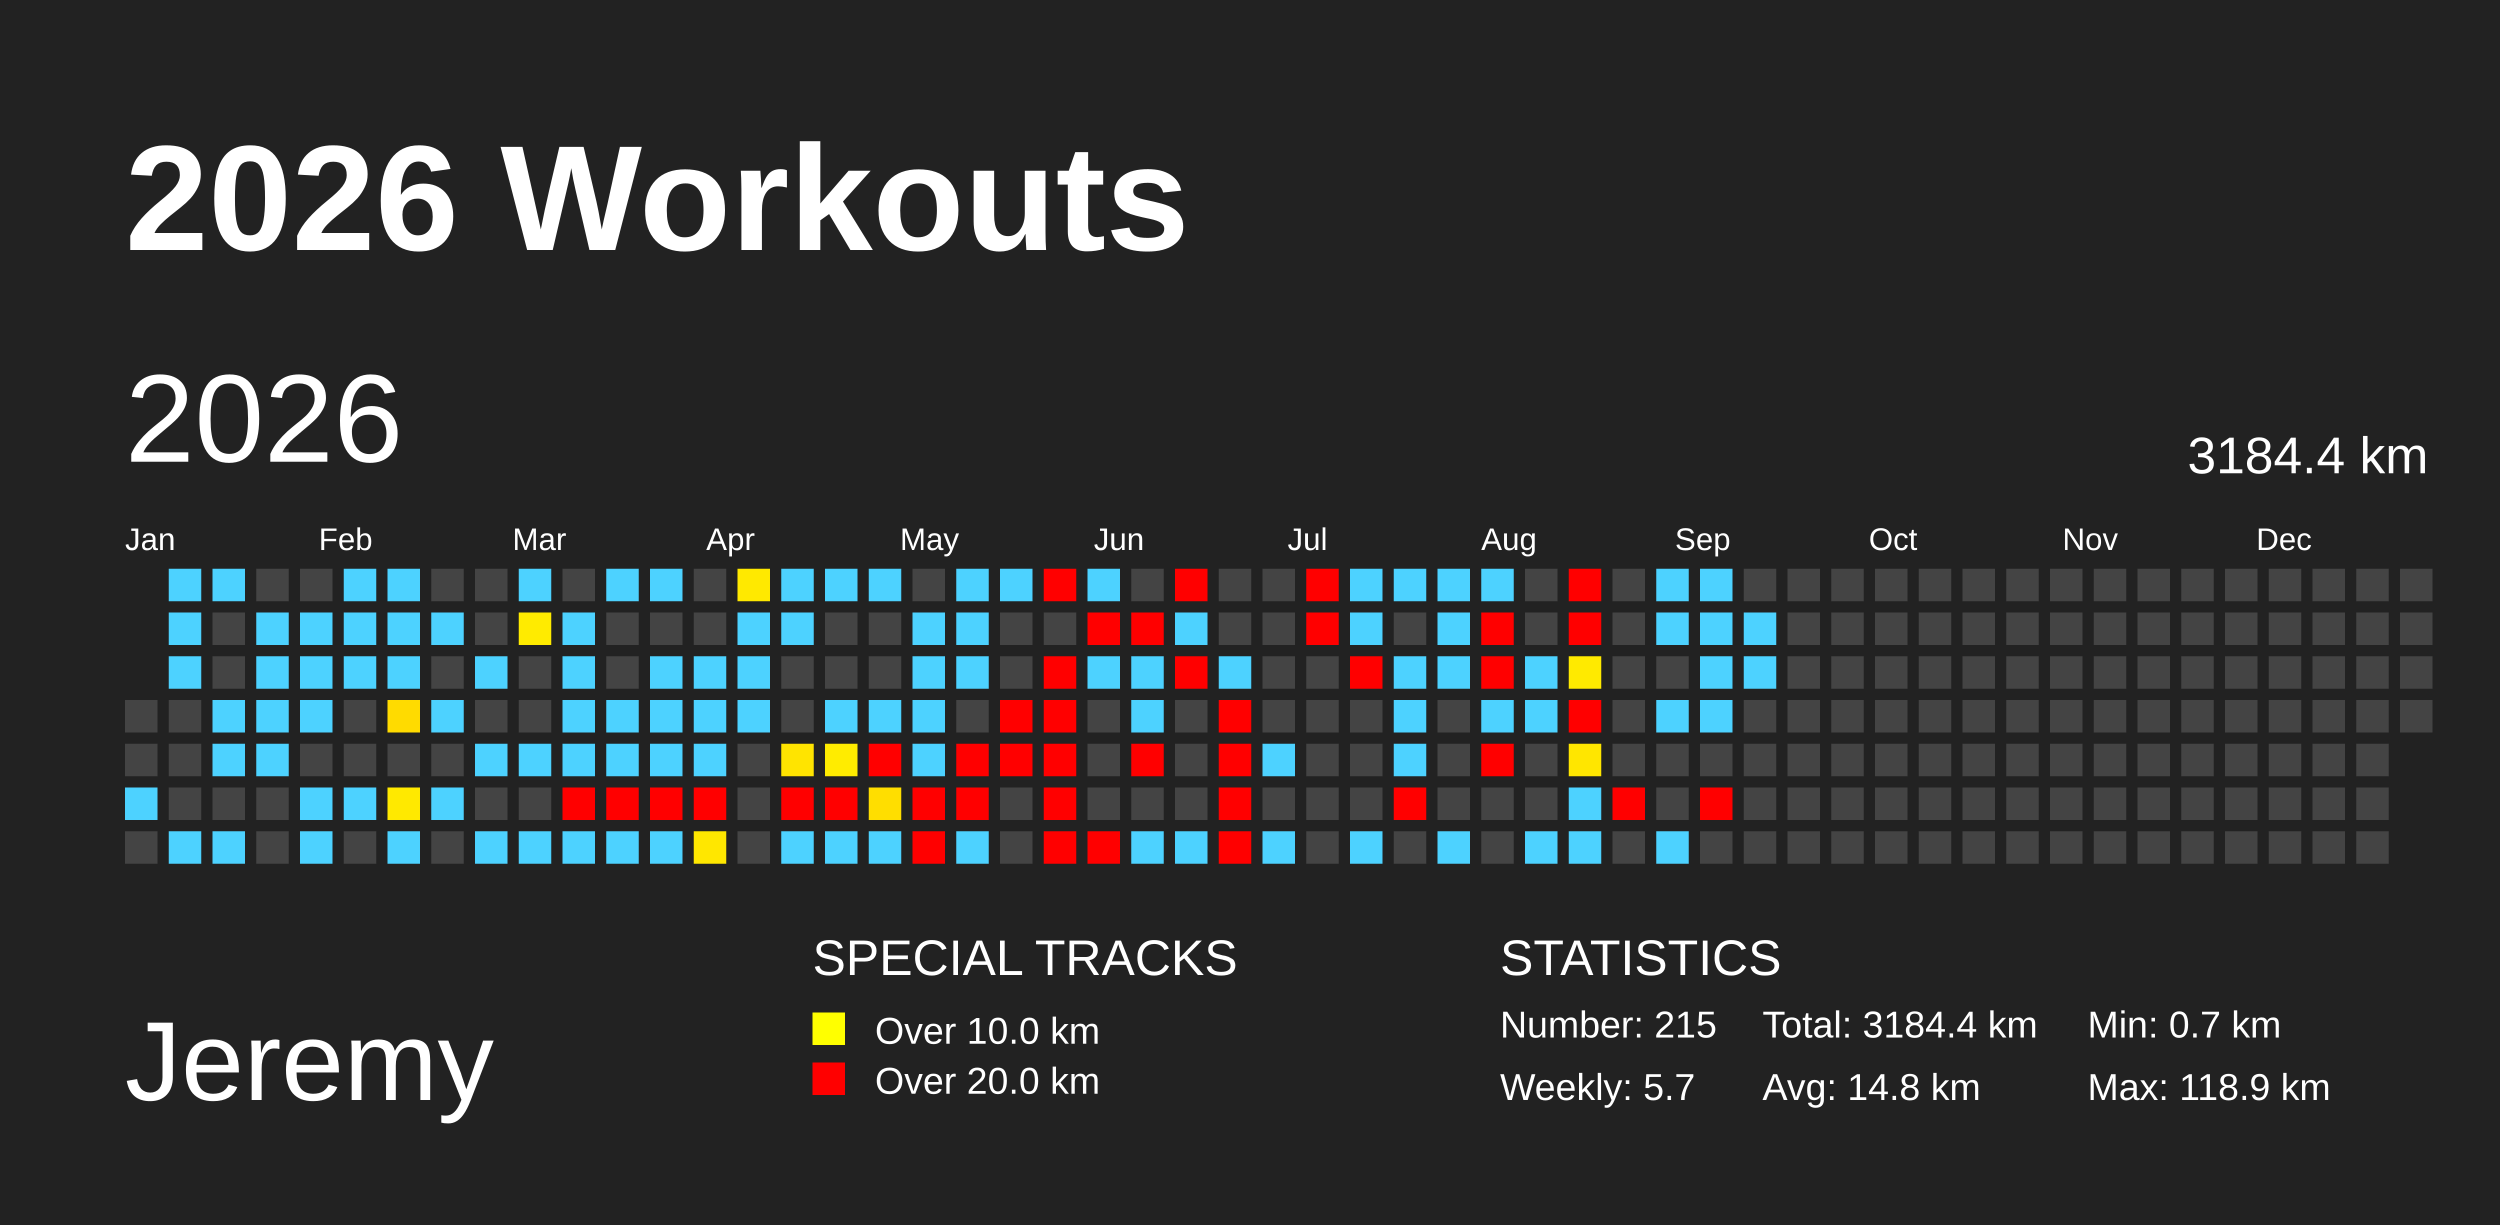
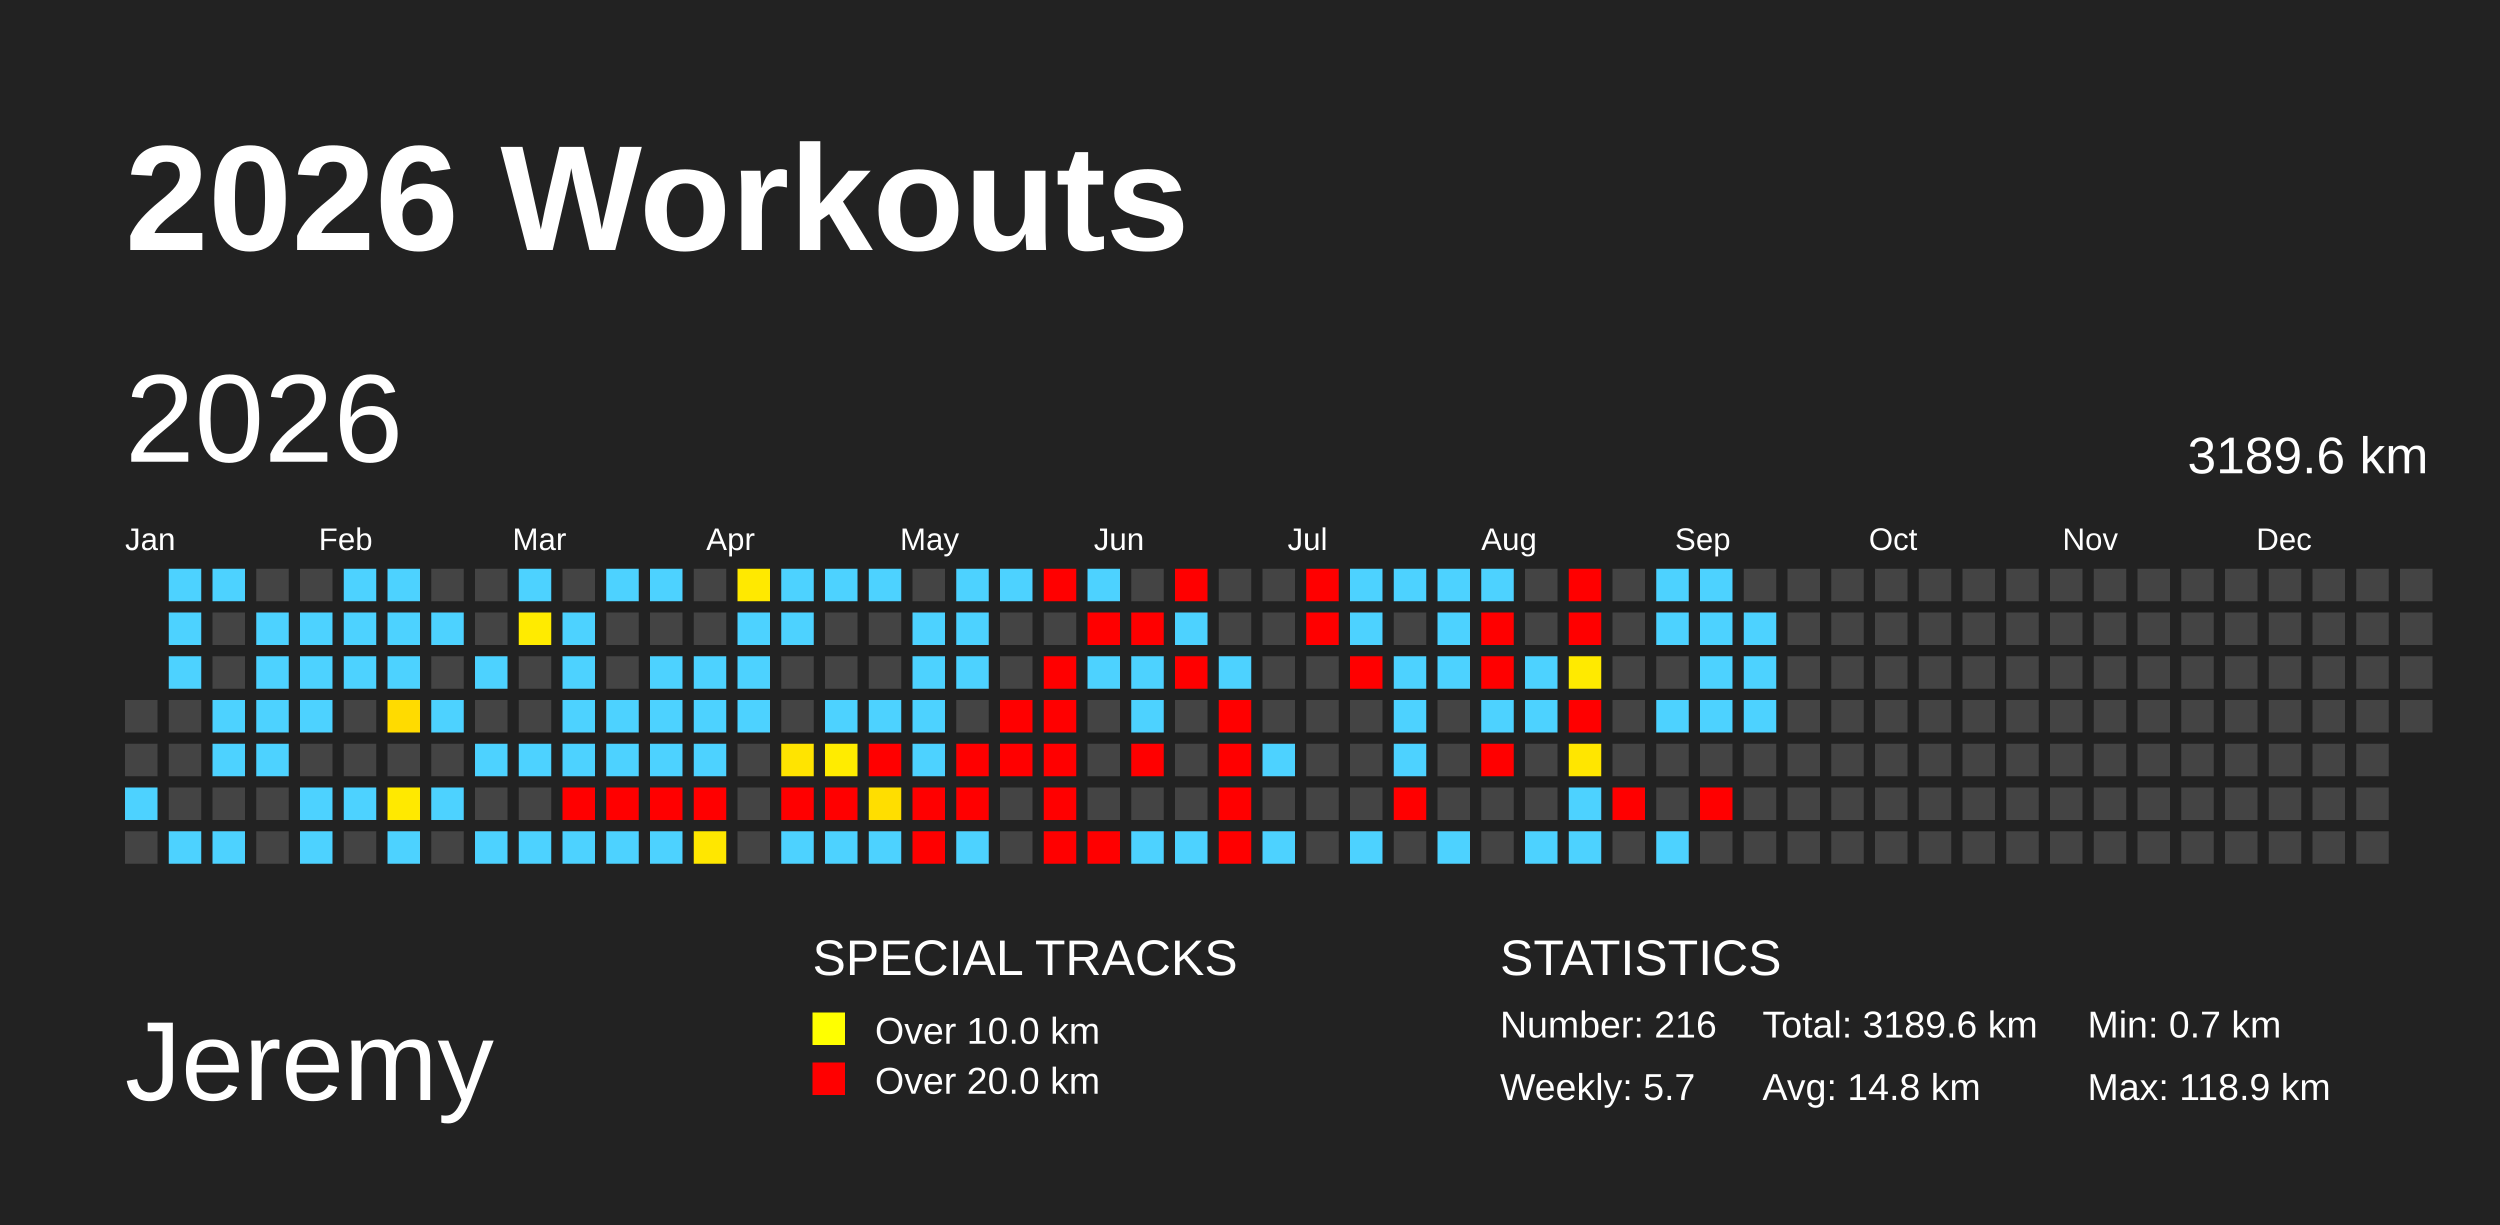
<svg xmlns="http://www.w3.org/2000/svg" baseProfile="full" height="98mm" version="1.1" viewBox="0,0,200,98" width="200mm">
  <defs>
    <pattern height="2" id="indoor-stripe" patternUnits="userSpaceOnUse" width="2">
      <line stroke="white" stroke-opacity="0.45" stroke-width="0.5" x1="0" x2="2" y1="2" y2="0" />
    </pattern>
  </defs>
  <rect fill="#222222" height="98" width="200" x="0" y="0" />
  <text fill="#FFFFFF" style="font-size:12px; font-family:Arial; font-weight:bold;" x="10" y="20">2026 Workouts</text>
  <text fill="#FFFFFF" style="font-size:9px; font-family:Arial" x="10" y="88">Jeremy</text>
  <text fill="#FFFFFF" style="font-size:4px; font-family:Arial" x="65" y="78">SPECIAL TRACKS</text>
  <rect fill="yellow" height="2.6" width="2.6" x="65" y="81" />
  <text fill="#FFFFFF" style="font-size:3px; font-family:Arial" x="70" y="83.5">Over 10.0 km</text>
  <rect fill="red" height="2.6" width="2.6" x="65" y="85" />
  <text fill="#FFFFFF" style="font-size:3px; font-family:Arial" x="70" y="87.5">Over 20.0 km</text>
  <text fill="#FFFFFF" style="font-size:4px; font-family:Arial" x="120" y="78">STATISTICS</text>
-   <text fill="#FFFFFF" style="font-size:3px; font-family:Arial" x="120" y="83">Number: 215</text>
+   <text fill="#FFFFFF" style="font-size:3px; font-family:Arial" x="120" y="83">Number: 216</text>
  <text fill="#FFFFFF" style="font-size:3px; font-family:Arial" x="120" y="88">Weekly: 5.7</text>
-   <text fill="#FFFFFF" style="font-size:3px; font-family:Arial" x="141" y="83">Total: 3184.4 km</text>
+   <text fill="#FFFFFF" style="font-size:3px; font-family:Arial" x="141" y="83">Total: 3189.6 km</text>
  <text fill="#FFFFFF" style="font-size:3px; font-family:Arial" x="141" y="88">Avg: 14.8 km</text>
  <text fill="#FFFFFF" style="font-size:3px; font-family:Arial" x="167" y="83">Min: 0.7 km</text>
  <text fill="#FFFFFF" style="font-size:3px; font-family:Arial" x="167" y="88">Max: 118.9 km</text>
  <text dominant-baseline="hanging" fill="#FFFFFF" style="font-size:10.0px; font-family:Arial;" x="10" y="30">2026</text>
-   <text dominant-baseline="hanging" fill="#FFFFFF" style="font-size:4.125px; font-family:Arial;" x="175" y="35">3184.4 km</text>
+   <text dominant-baseline="hanging" fill="#FFFFFF" style="font-size:4.125px; font-family:Arial;" x="175" y="35">3189.6 km</text>
  <text fill="#FFFFFF" style="font-size:2.5px; font-family:Arial" x="10.0" y="44">Jan</text>
  <text fill="#FFFFFF" style="font-size:2.5px; font-family:Arial" x="25.5" y="44">Feb</text>
  <text fill="#FFFFFF" style="font-size:2.5px; font-family:Arial" x="41.0" y="44">Mar</text>
  <text fill="#FFFFFF" style="font-size:2.5px; font-family:Arial" x="56.5" y="44">Apr</text>
  <text fill="#FFFFFF" style="font-size:2.5px; font-family:Arial" x="72.0" y="44">May</text>
  <text fill="#FFFFFF" style="font-size:2.5px; font-family:Arial" x="87.5" y="44">Jun</text>
  <text fill="#FFFFFF" style="font-size:2.5px; font-family:Arial" x="103.0" y="44">Jul</text>
  <text fill="#FFFFFF" style="font-size:2.5px; font-family:Arial" x="118.5" y="44">Aug</text>
  <text fill="#FFFFFF" style="font-size:2.5px; font-family:Arial" x="134.0" y="44">Sep</text>
  <text fill="#FFFFFF" style="font-size:2.5px; font-family:Arial" x="149.5" y="44">Oct</text>
  <text fill="#FFFFFF" style="font-size:2.5px; font-family:Arial" x="165.0" y="44">Nov</text>
  <text fill="#FFFFFF" style="font-size:2.5px; font-family:Arial" x="180.5" y="44">Dec</text>
  <rect fill="#444444" height="2.6" width="2.6" x="10.0" y="56.0" />
  <rect fill="#444444" height="2.6" width="2.6" x="10.0" y="59.5" />
  <rect fill="#4dd2ff" height="2.6" width="2.6" x="10.0" y="63.0" />
  <rect fill="#444444" height="2.6" width="2.6" x="10.0" y="66.5" />
  <rect fill="#4dd2ff" height="2.6" width="2.6" x="13.5" y="45.5" />
  <rect fill="#4dd2ff" height="2.6" width="2.6" x="13.5" y="49.0" />
  <rect fill="#4dd2ff" height="2.6" width="2.6" x="13.5" y="52.5" />
  <rect fill="#444444" height="2.6" width="2.6" x="13.5" y="56.0" />
  <rect fill="#444444" height="2.6" width="2.6" x="13.5" y="59.5" />
  <rect fill="#444444" height="2.6" width="2.6" x="13.5" y="63.0" />
  <rect fill="#4dd2ff" height="2.6" width="2.6" x="13.5" y="66.5" />
  <rect fill="#4dd2ff" height="2.6" width="2.6" x="17.0" y="45.5" />
  <rect fill="#444444" height="2.6" width="2.6" x="17.0" y="49.0" />
  <rect fill="#444444" height="2.6" width="2.6" x="17.0" y="52.5" />
  <rect fill="#4dd2ff" height="2.6" width="2.6" x="17.0" y="56.0" />
  <rect fill="#4dd2ff" height="2.6" width="2.6" x="17.0" y="59.5" />
  <rect fill="#444444" height="2.6" width="2.6" x="17.0" y="63.0" />
  <rect fill="#4dd2ff" height="2.6" width="2.6" x="17.0" y="66.5" />
  <rect fill="#444444" height="2.6" width="2.6" x="20.5" y="45.5" />
  <rect fill="#4dd2ff" height="2.6" width="2.6" x="20.5" y="49.0" />
  <rect fill="#4dd2ff" height="2.6" width="2.6" x="20.5" y="52.5" />
  <rect fill="#4dd2ff" height="2.6" width="2.6" x="20.5" y="56.0" />
  <rect fill="#4dd2ff" height="2.6" width="2.6" x="20.5" y="59.5" />
  <rect fill="#444444" height="2.6" width="2.6" x="20.5" y="63.0" />
  <rect fill="#444444" height="2.6" width="2.6" x="20.5" y="66.5" />
  <rect fill="#444444" height="2.6" width="2.6" x="24.0" y="45.5" />
  <rect fill="#4dd2ff" height="2.6" width="2.6" x="24.0" y="49.0" />
  <rect fill="#4dd2ff" height="2.6" width="2.6" x="24.0" y="52.5" />
  <rect fill="#4dd2ff" height="2.6" width="2.6" x="24.0" y="56.0" />
  <rect fill="#444444" height="2.6" width="2.6" x="24.0" y="59.5" />
  <rect fill="#4dd2ff" height="2.6" width="2.6" x="24.0" y="63.0" />
  <rect fill="#4dd2ff" height="2.6" width="2.6" x="24.0" y="66.5" />
  <rect fill="#4dd2ff" height="2.6" width="2.6" x="27.5" y="45.5" />
  <rect fill="#4dd2ff" height="2.6" width="2.6" x="27.5" y="49.0" />
  <rect fill="#4dd2ff" height="2.6" width="2.6" x="27.5" y="52.5" />
  <rect fill="#444444" height="2.6" width="2.6" x="27.5" y="56.0" />
  <rect fill="#444444" height="2.6" width="2.6" x="27.5" y="59.5" />
  <rect fill="#4dd2ff" height="2.6" width="2.6" x="27.5" y="63.0" />
  <rect fill="#444444" height="2.6" width="2.6" x="27.5" y="66.5" />
  <rect fill="#4dd2ff" height="2.6" width="2.6" x="31.0" y="45.5" />
  <rect fill="#4dd2ff" height="2.6" width="2.6" x="31.0" y="49.0" />
  <rect fill="#4dd2ff" height="2.6" width="2.6" x="31.0" y="52.5" />
  <rect fill="#ffdb00" height="2.6" width="2.6" x="31.0" y="56.0" />
  <rect fill="#444444" height="2.6" width="2.6" x="31.0" y="59.5" />
  <rect fill="#ffe900" height="2.6" width="2.6" x="31.0" y="63.0" />
  <rect fill="#4dd2ff" height="2.6" width="2.6" x="31.0" y="66.5" />
  <rect fill="#444444" height="2.6" width="2.6" x="34.5" y="45.5" />
  <rect fill="#4dd2ff" height="2.6" width="2.6" x="34.5" y="49.0" />
  <rect fill="#444444" height="2.6" width="2.6" x="34.5" y="52.5" />
  <rect fill="#4dd2ff" height="2.6" width="2.6" x="34.5" y="56.0" />
  <rect fill="#444444" height="2.6" width="2.6" x="34.5" y="59.5" />
  <rect fill="#4dd2ff" height="2.6" width="2.6" x="34.5" y="63.0" />
  <rect fill="#444444" height="2.6" width="2.6" x="34.5" y="66.5" />
  <rect fill="#444444" height="2.6" width="2.6" x="38.0" y="45.5" />
  <rect fill="#444444" height="2.6" width="2.6" x="38.0" y="49.0" />
  <rect fill="#4dd2ff" height="2.6" width="2.6" x="38.0" y="52.5" />
  <rect fill="#444444" height="2.6" width="2.6" x="38.0" y="56.0" />
  <rect fill="#4dd2ff" height="2.6" width="2.6" x="38.0" y="59.5" />
  <rect fill="#444444" height="2.6" width="2.6" x="38.0" y="63.0" />
  <rect fill="#4dd2ff" height="2.6" width="2.6" x="38.0" y="66.5" />
  <rect fill="#4dd2ff" height="2.6" width="2.6" x="41.5" y="45.5" />
  <rect fill="#ffeb00" height="2.6" width="2.6" x="41.5" y="49.0" />
  <rect fill="#444444" height="2.6" width="2.6" x="41.5" y="52.5" />
  <rect fill="#444444" height="2.6" width="2.6" x="41.5" y="56.0" />
  <rect fill="#4dd2ff" height="2.6" width="2.6" x="41.5" y="59.5" />
  <rect fill="#444444" height="2.6" width="2.6" x="41.5" y="63.0" />
  <rect fill="#4dd2ff" height="2.6" width="2.6" x="41.5" y="66.5" />
  <rect fill="#444444" height="2.6" width="2.6" x="45.0" y="45.5" />
  <rect fill="#4dd2ff" height="2.6" width="2.6" x="45.0" y="49.0" />
  <rect fill="#4dd2ff" height="2.6" width="2.6" x="45.0" y="52.5" />
  <rect fill="#4dd2ff" height="2.6" width="2.6" x="45.0" y="56.0" />
  <rect fill="#4dd2ff" height="2.6" width="2.6" x="45.0" y="59.5" />
  <rect fill="red" height="2.6" width="2.6" x="45.0" y="63.0" />
  <rect fill="#4dd2ff" height="2.6" width="2.6" x="45.0" y="66.5" />
  <rect fill="#4dd2ff" height="2.6" width="2.6" x="48.5" y="45.5" />
  <rect fill="#444444" height="2.6" width="2.6" x="48.5" y="49.0" />
  <rect fill="#444444" height="2.6" width="2.6" x="48.5" y="52.5" />
  <rect fill="#4dd2ff" height="2.6" width="2.6" x="48.5" y="56.0" />
  <rect fill="#4dd2ff" height="2.6" width="2.6" x="48.5" y="59.5" />
  <rect fill="red" height="2.6" width="2.6" x="48.5" y="63.0" />
  <rect fill="#4dd2ff" height="2.6" width="2.6" x="48.5" y="66.5" />
  <rect fill="#4dd2ff" height="2.6" width="2.6" x="52.0" y="45.5" />
  <rect fill="#444444" height="2.6" width="2.6" x="52.0" y="49.0" />
  <rect fill="#4dd2ff" height="2.6" width="2.6" x="52.0" y="52.5" />
  <rect fill="#4dd2ff" height="2.6" width="2.6" x="52.0" y="56.0" />
  <rect fill="#4dd2ff" height="2.6" width="2.6" x="52.0" y="59.5" />
  <rect fill="red" height="2.6" width="2.6" x="52.0" y="63.0" />
  <rect fill="#4dd2ff" height="2.6" width="2.6" x="52.0" y="66.5" />
  <rect fill="#444444" height="2.6" width="2.6" x="55.5" y="45.5" />
  <rect fill="#444444" height="2.6" width="2.6" x="55.5" y="49.0" />
  <rect fill="#4dd2ff" height="2.6" width="2.6" x="55.5" y="52.5" />
  <rect fill="#4dd2ff" height="2.6" width="2.6" x="55.5" y="56.0" />
  <rect fill="#4dd2ff" height="2.6" width="2.6" x="55.5" y="59.5" />
  <rect fill="red" height="2.6" width="2.6" x="55.5" y="63.0" />
  <rect fill="#ffe700" height="2.6" width="2.6" x="55.5" y="66.5" />
  <rect fill="#ffe900" height="2.6" width="2.6" x="59.0" y="45.5" />
  <rect fill="#4dd2ff" height="2.6" width="2.6" x="59.0" y="49.0" />
  <rect fill="#4dd2ff" height="2.6" width="2.6" x="59.0" y="52.5" />
  <rect fill="#4dd2ff" height="2.6" width="2.6" x="59.0" y="56.0" />
  <rect fill="#444444" height="2.6" width="2.6" x="59.0" y="59.5" />
  <rect fill="#444444" height="2.6" width="2.6" x="59.0" y="63.0" />
  <rect fill="#444444" height="2.6" width="2.6" x="59.0" y="66.5" />
  <rect fill="#4dd2ff" height="2.6" width="2.6" x="62.5" y="45.5" />
  <rect fill="#4dd2ff" height="2.6" width="2.6" x="62.5" y="49.0" />
  <rect fill="#444444" height="2.6" width="2.6" x="62.5" y="52.5" />
  <rect fill="#444444" height="2.6" width="2.6" x="62.5" y="56.0" />
  <rect fill="#ffe400" height="2.6" width="2.6" x="62.5" y="59.5" />
  <rect fill="red" height="2.6" width="2.6" x="62.5" y="63.0" />
  <rect fill="#4dd2ff" height="2.6" width="2.6" x="62.5" y="66.5" />
  <rect fill="#4dd2ff" height="2.6" width="2.6" x="66.0" y="45.5" />
  <rect fill="#444444" height="2.6" width="2.6" x="66.0" y="49.0" />
  <rect fill="#444444" height="2.6" width="2.6" x="66.0" y="52.5" />
  <rect fill="#4dd2ff" height="2.6" width="2.6" x="66.0" y="56.0" />
  <rect fill="#ffec00" height="2.6" width="2.6" x="66.0" y="59.5" />
  <rect fill="red" height="2.6" width="2.6" x="66.0" y="63.0" />
  <rect fill="#4dd2ff" height="2.6" width="2.6" x="66.0" y="66.5" />
  <rect fill="#4dd2ff" height="2.6" width="2.6" x="69.5" y="45.5" />
  <rect fill="#444444" height="2.6" width="2.6" x="69.5" y="49.0" />
  <rect fill="#444444" height="2.6" width="2.6" x="69.5" y="52.5" />
  <rect fill="#4dd2ff" height="2.6" width="2.6" x="69.5" y="56.0" />
  <rect fill="red" height="2.6" width="2.6" x="69.5" y="59.5" />
  <rect fill="#ffde00" height="2.6" width="2.6" x="69.5" y="63.0" />
  <rect fill="#4dd2ff" height="2.6" width="2.6" x="69.5" y="66.5" />
  <rect fill="#444444" height="2.6" width="2.6" x="73.0" y="45.5" />
  <rect fill="#4dd2ff" height="2.6" width="2.6" x="73.0" y="49.0" />
  <rect fill="#4dd2ff" height="2.6" width="2.6" x="73.0" y="52.5" />
  <rect fill="#4dd2ff" height="2.6" width="2.6" x="73.0" y="56.0" />
  <rect fill="#4dd2ff" height="2.6" width="2.6" x="73.0" y="59.5" />
  <rect fill="red" height="2.6" width="2.6" x="73.0" y="63.0" />
  <rect fill="red" height="2.6" width="2.6" x="73.0" y="66.5" />
  <rect fill="#4dd2ff" height="2.6" width="2.6" x="76.5" y="45.5" />
  <rect fill="#4dd2ff" height="2.6" width="2.6" x="76.5" y="49.0" />
  <rect fill="#4dd2ff" height="2.6" width="2.6" x="76.5" y="52.5" />
  <rect fill="#444444" height="2.6" width="2.6" x="76.5" y="56.0" />
  <rect fill="red" height="2.6" width="2.6" x="76.5" y="59.5" />
  <rect fill="red" height="2.6" width="2.6" x="76.5" y="63.0" />
  <rect fill="#4dd2ff" height="2.6" width="2.6" x="76.5" y="66.5" />
  <rect fill="#4dd2ff" height="2.6" width="2.6" x="80.0" y="45.5" />
  <rect fill="#444444" height="2.6" width="2.6" x="80.0" y="49.0" />
  <rect fill="#444444" height="2.6" width="2.6" x="80.0" y="52.5" />
  <rect fill="red" height="2.6" width="2.6" x="80.0" y="56.0" />
  <rect fill="red" height="2.6" width="2.6" x="80.0" y="59.5" />
  <rect fill="#444444" height="2.6" width="2.6" x="80.0" y="63.0" />
  <rect fill="#444444" height="2.6" width="2.6" x="80.0" y="66.5" />
  <rect fill="red" height="2.6" width="2.6" x="83.5" y="45.5" />
  <rect fill="#444444" height="2.6" width="2.6" x="83.5" y="49.0" />
  <rect fill="red" height="2.6" width="2.6" x="83.5" y="52.5" />
  <rect fill="red" height="2.6" width="2.6" x="83.5" y="56.0" />
  <rect fill="red" height="2.6" width="2.6" x="83.5" y="59.5" />
  <rect fill="red" height="2.6" width="2.6" x="83.5" y="63.0" />
  <rect fill="red" height="2.6" width="2.6" x="83.5" y="66.5" />
  <rect fill="#4dd2ff" height="2.6" width="2.6" x="87.0" y="45.5" />
  <rect fill="red" height="2.6" width="2.6" x="87.0" y="49.0" />
  <rect fill="#4dd2ff" height="2.6" width="2.6" x="87.0" y="52.5" />
  <rect fill="#444444" height="2.6" width="2.6" x="87.0" y="56.0" />
  <rect fill="#444444" height="2.6" width="2.6" x="87.0" y="59.5" />
  <rect fill="#444444" height="2.6" width="2.6" x="87.0" y="63.0" />
  <rect fill="red" height="2.6" width="2.6" x="87.0" y="66.5" />
  <rect fill="#444444" height="2.6" width="2.6" x="90.5" y="45.5" />
  <rect fill="red" height="2.6" width="2.6" x="90.5" y="49.0" />
  <rect fill="#4dd2ff" height="2.6" width="2.6" x="90.5" y="52.5" />
  <rect fill="#4dd2ff" height="2.6" width="2.6" x="90.5" y="56.0" />
  <rect fill="red" height="2.6" width="2.6" x="90.5" y="59.5" />
  <rect fill="#444444" height="2.6" width="2.6" x="90.5" y="63.0" />
  <rect fill="#4dd2ff" height="2.6" width="2.6" x="90.5" y="66.5" />
  <rect fill="red" height="2.6" width="2.6" x="94.0" y="45.5" />
  <rect fill="#4dd2ff" height="2.6" width="2.6" x="94.0" y="49.0" />
  <rect fill="red" height="2.6" width="2.6" x="94.0" y="52.5" />
  <rect fill="#444444" height="2.6" width="2.6" x="94.0" y="56.0" />
  <rect fill="#444444" height="2.6" width="2.6" x="94.0" y="59.5" />
  <rect fill="#444444" height="2.6" width="2.6" x="94.0" y="63.0" />
  <rect fill="#4dd2ff" height="2.6" width="2.6" x="94.0" y="66.5" />
  <rect fill="#444444" height="2.6" width="2.6" x="97.5" y="45.5" />
  <rect fill="#444444" height="2.6" width="2.6" x="97.5" y="49.0" />
  <rect fill="#4dd2ff" height="2.6" width="2.6" x="97.5" y="52.5" />
  <rect fill="red" height="2.6" width="2.6" x="97.5" y="56.0" />
  <rect fill="red" height="2.6" width="2.6" x="97.5" y="59.5" />
  <rect fill="red" height="2.6" width="2.6" x="97.5" y="63.0" />
  <rect fill="red" height="2.6" width="2.6" x="97.5" y="66.5" />
  <rect fill="#444444" height="2.6" width="2.6" x="101.0" y="45.5" />
  <rect fill="#444444" height="2.6" width="2.6" x="101.0" y="49.0" />
  <rect fill="#444444" height="2.6" width="2.6" x="101.0" y="52.5" />
  <rect fill="#444444" height="2.6" width="2.6" x="101.0" y="56.0" />
  <rect fill="#4dd2ff" height="2.6" width="2.6" x="101.0" y="59.5" />
  <rect fill="#444444" height="2.6" width="2.6" x="101.0" y="63.0" />
  <rect fill="#4dd2ff" height="2.6" width="2.6" x="101.0" y="66.5" />
  <rect fill="red" height="2.6" width="2.6" x="104.5" y="45.5" />
  <rect fill="red" height="2.6" width="2.6" x="104.5" y="49.0" />
  <rect fill="#444444" height="2.6" width="2.6" x="104.5" y="52.5" />
  <rect fill="#444444" height="2.6" width="2.6" x="104.5" y="56.0" />
  <rect fill="#444444" height="2.6" width="2.6" x="104.5" y="59.5" />
  <rect fill="#444444" height="2.6" width="2.6" x="104.5" y="63.0" />
  <rect fill="#444444" height="2.6" width="2.6" x="104.5" y="66.5" />
  <rect fill="#4dd2ff" height="2.6" width="2.6" x="108.0" y="45.5" />
  <rect fill="#4dd2ff" height="2.6" width="2.6" x="108.0" y="49.0" />
  <rect fill="red" height="2.6" width="2.6" x="108.0" y="52.5" />
  <rect fill="#444444" height="2.6" width="2.6" x="108.0" y="56.0" />
  <rect fill="#444444" height="2.6" width="2.6" x="108.0" y="59.5" />
  <rect fill="#444444" height="2.6" width="2.6" x="108.0" y="63.0" />
  <rect fill="#4dd2ff" height="2.6" width="2.6" x="108.0" y="66.5" />
  <rect fill="#4dd2ff" height="2.6" width="2.6" x="111.5" y="45.5" />
  <rect fill="#444444" height="2.6" width="2.6" x="111.5" y="49.0" />
  <rect fill="#4dd2ff" height="2.6" width="2.6" x="111.5" y="52.5" />
  <rect fill="#4dd2ff" height="2.6" width="2.6" x="111.5" y="56.0" />
  <rect fill="#4dd2ff" height="2.6" width="2.6" x="111.5" y="59.5" />
  <rect fill="red" height="2.6" width="2.6" x="111.5" y="63.0" />
  <rect fill="#444444" height="2.6" width="2.6" x="111.5" y="66.5" />
  <rect fill="#4dd2ff" height="2.6" width="2.6" x="115.0" y="45.5" />
  <rect fill="#4dd2ff" height="2.6" width="2.6" x="115.0" y="49.0" />
  <rect fill="#4dd2ff" height="2.6" width="2.6" x="115.0" y="52.5" />
  <rect fill="#444444" height="2.6" width="2.6" x="115.0" y="56.0" />
  <rect fill="#444444" height="2.6" width="2.6" x="115.0" y="59.5" />
  <rect fill="#444444" height="2.6" width="2.6" x="115.0" y="63.0" />
  <rect fill="#4dd2ff" height="2.6" width="2.6" x="115.0" y="66.5" />
  <rect fill="#4dd2ff" height="2.6" width="2.6" x="118.5" y="45.5" />
  <rect fill="red" height="2.6" width="2.6" x="118.5" y="49.0" />
  <rect fill="red" height="2.6" width="2.6" x="118.5" y="52.5" />
  <rect fill="#4dd2ff" height="2.6" width="2.6" x="118.5" y="56.0" />
  <rect fill="red" height="2.6" width="2.6" x="118.5" y="59.5" />
  <rect fill="#444444" height="2.6" width="2.6" x="118.5" y="63.0" />
  <rect fill="#444444" height="2.6" width="2.6" x="118.5" y="66.5" />
  <rect fill="#444444" height="2.6" width="2.6" x="122.0" y="45.5" />
  <rect fill="#444444" height="2.6" width="2.6" x="122.0" y="49.0" />
  <rect fill="#4dd2ff" height="2.6" width="2.6" x="122.0" y="52.5" />
  <rect fill="#4dd2ff" height="2.6" width="2.6" x="122.0" y="56.0" />
  <rect fill="#444444" height="2.6" width="2.6" x="122.0" y="59.5" />
  <rect fill="#444444" height="2.6" width="2.6" x="122.0" y="63.0" />
  <rect fill="#4dd2ff" height="2.6" width="2.6" x="122.0" y="66.5" />
  <rect fill="red" height="2.6" width="2.6" x="125.5" y="45.5" />
  <rect fill="red" height="2.6" width="2.6" x="125.5" y="49.0" />
  <rect fill="#ffea00" height="2.6" width="2.6" x="125.5" y="52.5" />
  <rect fill="red" height="2.6" width="2.6" x="125.5" y="56.0" />
  <rect fill="#ffe600" height="2.6" width="2.6" x="125.5" y="59.5" />
  <rect fill="#4dd2ff" height="2.6" width="2.6" x="125.5" y="63.0" />
  <rect fill="#4dd2ff" height="2.6" width="2.6" x="125.5" y="66.5" />
  <rect fill="#444444" height="2.6" width="2.6" x="129.0" y="45.5" />
  <rect fill="#444444" height="2.6" width="2.6" x="129.0" y="49.0" />
  <rect fill="#444444" height="2.6" width="2.6" x="129.0" y="52.5" />
  <rect fill="#444444" height="2.6" width="2.6" x="129.0" y="56.0" />
  <rect fill="#444444" height="2.6" width="2.6" x="129.0" y="59.5" />
  <rect fill="red" height="2.6" width="2.6" x="129.0" y="63.0" />
  <rect fill="#444444" height="2.6" width="2.6" x="129.0" y="66.5" />
  <rect fill="#4dd2ff" height="2.6" width="2.6" x="132.5" y="45.5" />
  <rect fill="#4dd2ff" height="2.6" width="2.6" x="132.5" y="49.0" />
  <rect fill="#444444" height="2.6" width="2.6" x="132.5" y="52.5" />
  <rect fill="#4dd2ff" height="2.6" width="2.6" x="132.5" y="56.0" />
  <rect fill="#444444" height="2.6" width="2.6" x="132.5" y="59.5" />
  <rect fill="#444444" height="2.6" width="2.6" x="132.5" y="63.0" />
  <rect fill="#4dd2ff" height="2.6" width="2.6" x="132.5" y="66.5" />
  <rect fill="#4dd2ff" height="2.6" width="2.6" x="136.0" y="45.5" />
  <rect fill="#4dd2ff" height="2.6" width="2.6" x="136.0" y="49.0" />
  <rect fill="#4dd2ff" height="2.6" width="2.6" x="136.0" y="52.5" />
  <rect fill="#4dd2ff" height="2.6" width="2.6" x="136.0" y="56.0" />
  <rect fill="#444444" height="2.6" width="2.6" x="136.0" y="59.5" />
  <rect fill="red" height="2.6" width="2.6" x="136.0" y="63.0" />
  <rect fill="#444444" height="2.6" width="2.6" x="136.0" y="66.5" />
  <rect fill="#444444" height="2.6" width="2.6" x="139.5" y="45.5" />
  <rect fill="#4dd2ff" height="2.6" width="2.6" x="139.5" y="49.0" />
  <rect fill="#4dd2ff" height="2.6" width="2.6" x="139.5" y="52.5" />
-   <rect fill="#444444" height="2.6" width="2.6" x="139.5" y="56.0" />
+   <rect fill="#4dd2ff" height="2.6" width="2.6" x="139.5" y="56.0" />
  <rect fill="#444444" height="2.6" width="2.6" x="139.5" y="59.5" />
  <rect fill="#444444" height="2.6" width="2.6" x="139.5" y="63.0" />
  <rect fill="#444444" height="2.6" width="2.6" x="139.5" y="66.5" />
  <rect fill="#444444" height="2.6" width="2.6" x="143.0" y="45.5" />
  <rect fill="#444444" height="2.6" width="2.6" x="143.0" y="49.0" />
  <rect fill="#444444" height="2.6" width="2.6" x="143.0" y="52.5" />
  <rect fill="#444444" height="2.6" width="2.6" x="143.0" y="56.0" />
  <rect fill="#444444" height="2.6" width="2.6" x="143.0" y="59.5" />
  <rect fill="#444444" height="2.6" width="2.6" x="143.0" y="63.0" />
  <rect fill="#444444" height="2.6" width="2.6" x="143.0" y="66.5" />
  <rect fill="#444444" height="2.6" width="2.6" x="146.5" y="45.5" />
  <rect fill="#444444" height="2.6" width="2.6" x="146.5" y="49.0" />
  <rect fill="#444444" height="2.6" width="2.6" x="146.5" y="52.5" />
  <rect fill="#444444" height="2.6" width="2.6" x="146.5" y="56.0" />
  <rect fill="#444444" height="2.6" width="2.6" x="146.5" y="59.5" />
  <rect fill="#444444" height="2.6" width="2.6" x="146.5" y="63.0" />
  <rect fill="#444444" height="2.6" width="2.6" x="146.5" y="66.5" />
  <rect fill="#444444" height="2.6" width="2.6" x="150.0" y="45.5" />
  <rect fill="#444444" height="2.6" width="2.6" x="150.0" y="49.0" />
  <rect fill="#444444" height="2.6" width="2.6" x="150.0" y="52.5" />
  <rect fill="#444444" height="2.6" width="2.6" x="150.0" y="56.0" />
  <rect fill="#444444" height="2.6" width="2.6" x="150.0" y="59.5" />
  <rect fill="#444444" height="2.6" width="2.6" x="150.0" y="63.0" />
  <rect fill="#444444" height="2.6" width="2.6" x="150.0" y="66.5" />
  <rect fill="#444444" height="2.6" width="2.6" x="153.5" y="45.5" />
  <rect fill="#444444" height="2.6" width="2.6" x="153.5" y="49.0" />
  <rect fill="#444444" height="2.6" width="2.6" x="153.5" y="52.5" />
  <rect fill="#444444" height="2.6" width="2.6" x="153.5" y="56.0" />
  <rect fill="#444444" height="2.6" width="2.6" x="153.5" y="59.5" />
  <rect fill="#444444" height="2.6" width="2.6" x="153.5" y="63.0" />
  <rect fill="#444444" height="2.6" width="2.6" x="153.5" y="66.5" />
  <rect fill="#444444" height="2.6" width="2.6" x="157.0" y="45.5" />
  <rect fill="#444444" height="2.6" width="2.6" x="157.0" y="49.0" />
  <rect fill="#444444" height="2.6" width="2.6" x="157.0" y="52.5" />
  <rect fill="#444444" height="2.6" width="2.6" x="157.0" y="56.0" />
  <rect fill="#444444" height="2.6" width="2.6" x="157.0" y="59.5" />
  <rect fill="#444444" height="2.6" width="2.6" x="157.0" y="63.0" />
  <rect fill="#444444" height="2.6" width="2.6" x="157.0" y="66.5" />
  <rect fill="#444444" height="2.6" width="2.6" x="160.5" y="45.5" />
  <rect fill="#444444" height="2.6" width="2.6" x="160.5" y="49.0" />
  <rect fill="#444444" height="2.6" width="2.6" x="160.5" y="52.5" />
  <rect fill="#444444" height="2.6" width="2.6" x="160.5" y="56.0" />
  <rect fill="#444444" height="2.6" width="2.6" x="160.5" y="59.5" />
  <rect fill="#444444" height="2.6" width="2.6" x="160.5" y="63.0" />
  <rect fill="#444444" height="2.6" width="2.6" x="160.5" y="66.5" />
  <rect fill="#444444" height="2.6" width="2.6" x="164.0" y="45.5" />
  <rect fill="#444444" height="2.6" width="2.6" x="164.0" y="49.0" />
  <rect fill="#444444" height="2.6" width="2.6" x="164.0" y="52.5" />
  <rect fill="#444444" height="2.6" width="2.6" x="164.0" y="56.0" />
  <rect fill="#444444" height="2.6" width="2.6" x="164.0" y="59.5" />
  <rect fill="#444444" height="2.6" width="2.6" x="164.0" y="63.0" />
  <rect fill="#444444" height="2.6" width="2.6" x="164.0" y="66.5" />
  <rect fill="#444444" height="2.6" width="2.6" x="167.5" y="45.5" />
  <rect fill="#444444" height="2.6" width="2.6" x="167.5" y="49.0" />
  <rect fill="#444444" height="2.6" width="2.6" x="167.5" y="52.5" />
  <rect fill="#444444" height="2.6" width="2.6" x="167.5" y="56.0" />
  <rect fill="#444444" height="2.6" width="2.6" x="167.5" y="59.5" />
  <rect fill="#444444" height="2.6" width="2.6" x="167.5" y="63.0" />
  <rect fill="#444444" height="2.6" width="2.6" x="167.5" y="66.5" />
  <rect fill="#444444" height="2.6" width="2.6" x="171.0" y="45.5" />
  <rect fill="#444444" height="2.6" width="2.6" x="171.0" y="49.0" />
  <rect fill="#444444" height="2.6" width="2.6" x="171.0" y="52.5" />
  <rect fill="#444444" height="2.6" width="2.6" x="171.0" y="56.0" />
  <rect fill="#444444" height="2.6" width="2.6" x="171.0" y="59.5" />
  <rect fill="#444444" height="2.6" width="2.6" x="171.0" y="63.0" />
  <rect fill="#444444" height="2.6" width="2.6" x="171.0" y="66.5" />
  <rect fill="#444444" height="2.6" width="2.6" x="174.5" y="45.5" />
  <rect fill="#444444" height="2.6" width="2.6" x="174.5" y="49.0" />
  <rect fill="#444444" height="2.6" width="2.6" x="174.5" y="52.5" />
  <rect fill="#444444" height="2.6" width="2.6" x="174.5" y="56.0" />
  <rect fill="#444444" height="2.6" width="2.6" x="174.5" y="59.5" />
  <rect fill="#444444" height="2.6" width="2.6" x="174.5" y="63.0" />
  <rect fill="#444444" height="2.6" width="2.6" x="174.5" y="66.5" />
  <rect fill="#444444" height="2.6" width="2.6" x="178.0" y="45.5" />
  <rect fill="#444444" height="2.6" width="2.6" x="178.0" y="49.0" />
  <rect fill="#444444" height="2.6" width="2.6" x="178.0" y="52.5" />
  <rect fill="#444444" height="2.6" width="2.6" x="178.0" y="56.0" />
  <rect fill="#444444" height="2.6" width="2.6" x="178.0" y="59.5" />
  <rect fill="#444444" height="2.6" width="2.6" x="178.0" y="63.0" />
  <rect fill="#444444" height="2.6" width="2.6" x="178.0" y="66.5" />
  <rect fill="#444444" height="2.6" width="2.6" x="181.5" y="45.5" />
  <rect fill="#444444" height="2.6" width="2.6" x="181.5" y="49.0" />
  <rect fill="#444444" height="2.6" width="2.6" x="181.5" y="52.5" />
  <rect fill="#444444" height="2.6" width="2.6" x="181.5" y="56.0" />
  <rect fill="#444444" height="2.6" width="2.6" x="181.5" y="59.5" />
  <rect fill="#444444" height="2.6" width="2.6" x="181.5" y="63.0" />
  <rect fill="#444444" height="2.6" width="2.6" x="181.5" y="66.5" />
  <rect fill="#444444" height="2.6" width="2.6" x="185.0" y="45.5" />
  <rect fill="#444444" height="2.6" width="2.6" x="185.0" y="49.0" />
  <rect fill="#444444" height="2.6" width="2.6" x="185.0" y="52.5" />
  <rect fill="#444444" height="2.6" width="2.6" x="185.0" y="56.0" />
  <rect fill="#444444" height="2.6" width="2.6" x="185.0" y="59.5" />
  <rect fill="#444444" height="2.6" width="2.6" x="185.0" y="63.0" />
  <rect fill="#444444" height="2.6" width="2.6" x="185.0" y="66.5" />
  <rect fill="#444444" height="2.6" width="2.6" x="188.5" y="45.5" />
  <rect fill="#444444" height="2.6" width="2.6" x="188.5" y="49.0" />
  <rect fill="#444444" height="2.6" width="2.6" x="188.5" y="52.5" />
  <rect fill="#444444" height="2.6" width="2.6" x="188.5" y="56.0" />
  <rect fill="#444444" height="2.6" width="2.6" x="188.5" y="59.5" />
  <rect fill="#444444" height="2.6" width="2.6" x="188.5" y="63.0" />
  <rect fill="#444444" height="2.6" width="2.6" x="188.5" y="66.5" />
  <rect fill="#444444" height="2.6" width="2.6" x="192.0" y="45.5" />
  <rect fill="#444444" height="2.6" width="2.6" x="192.0" y="49.0" />
  <rect fill="#444444" height="2.6" width="2.6" x="192.0" y="52.5" />
  <rect fill="#444444" height="2.6" width="2.6" x="192.0" y="56.0" />
</svg>
